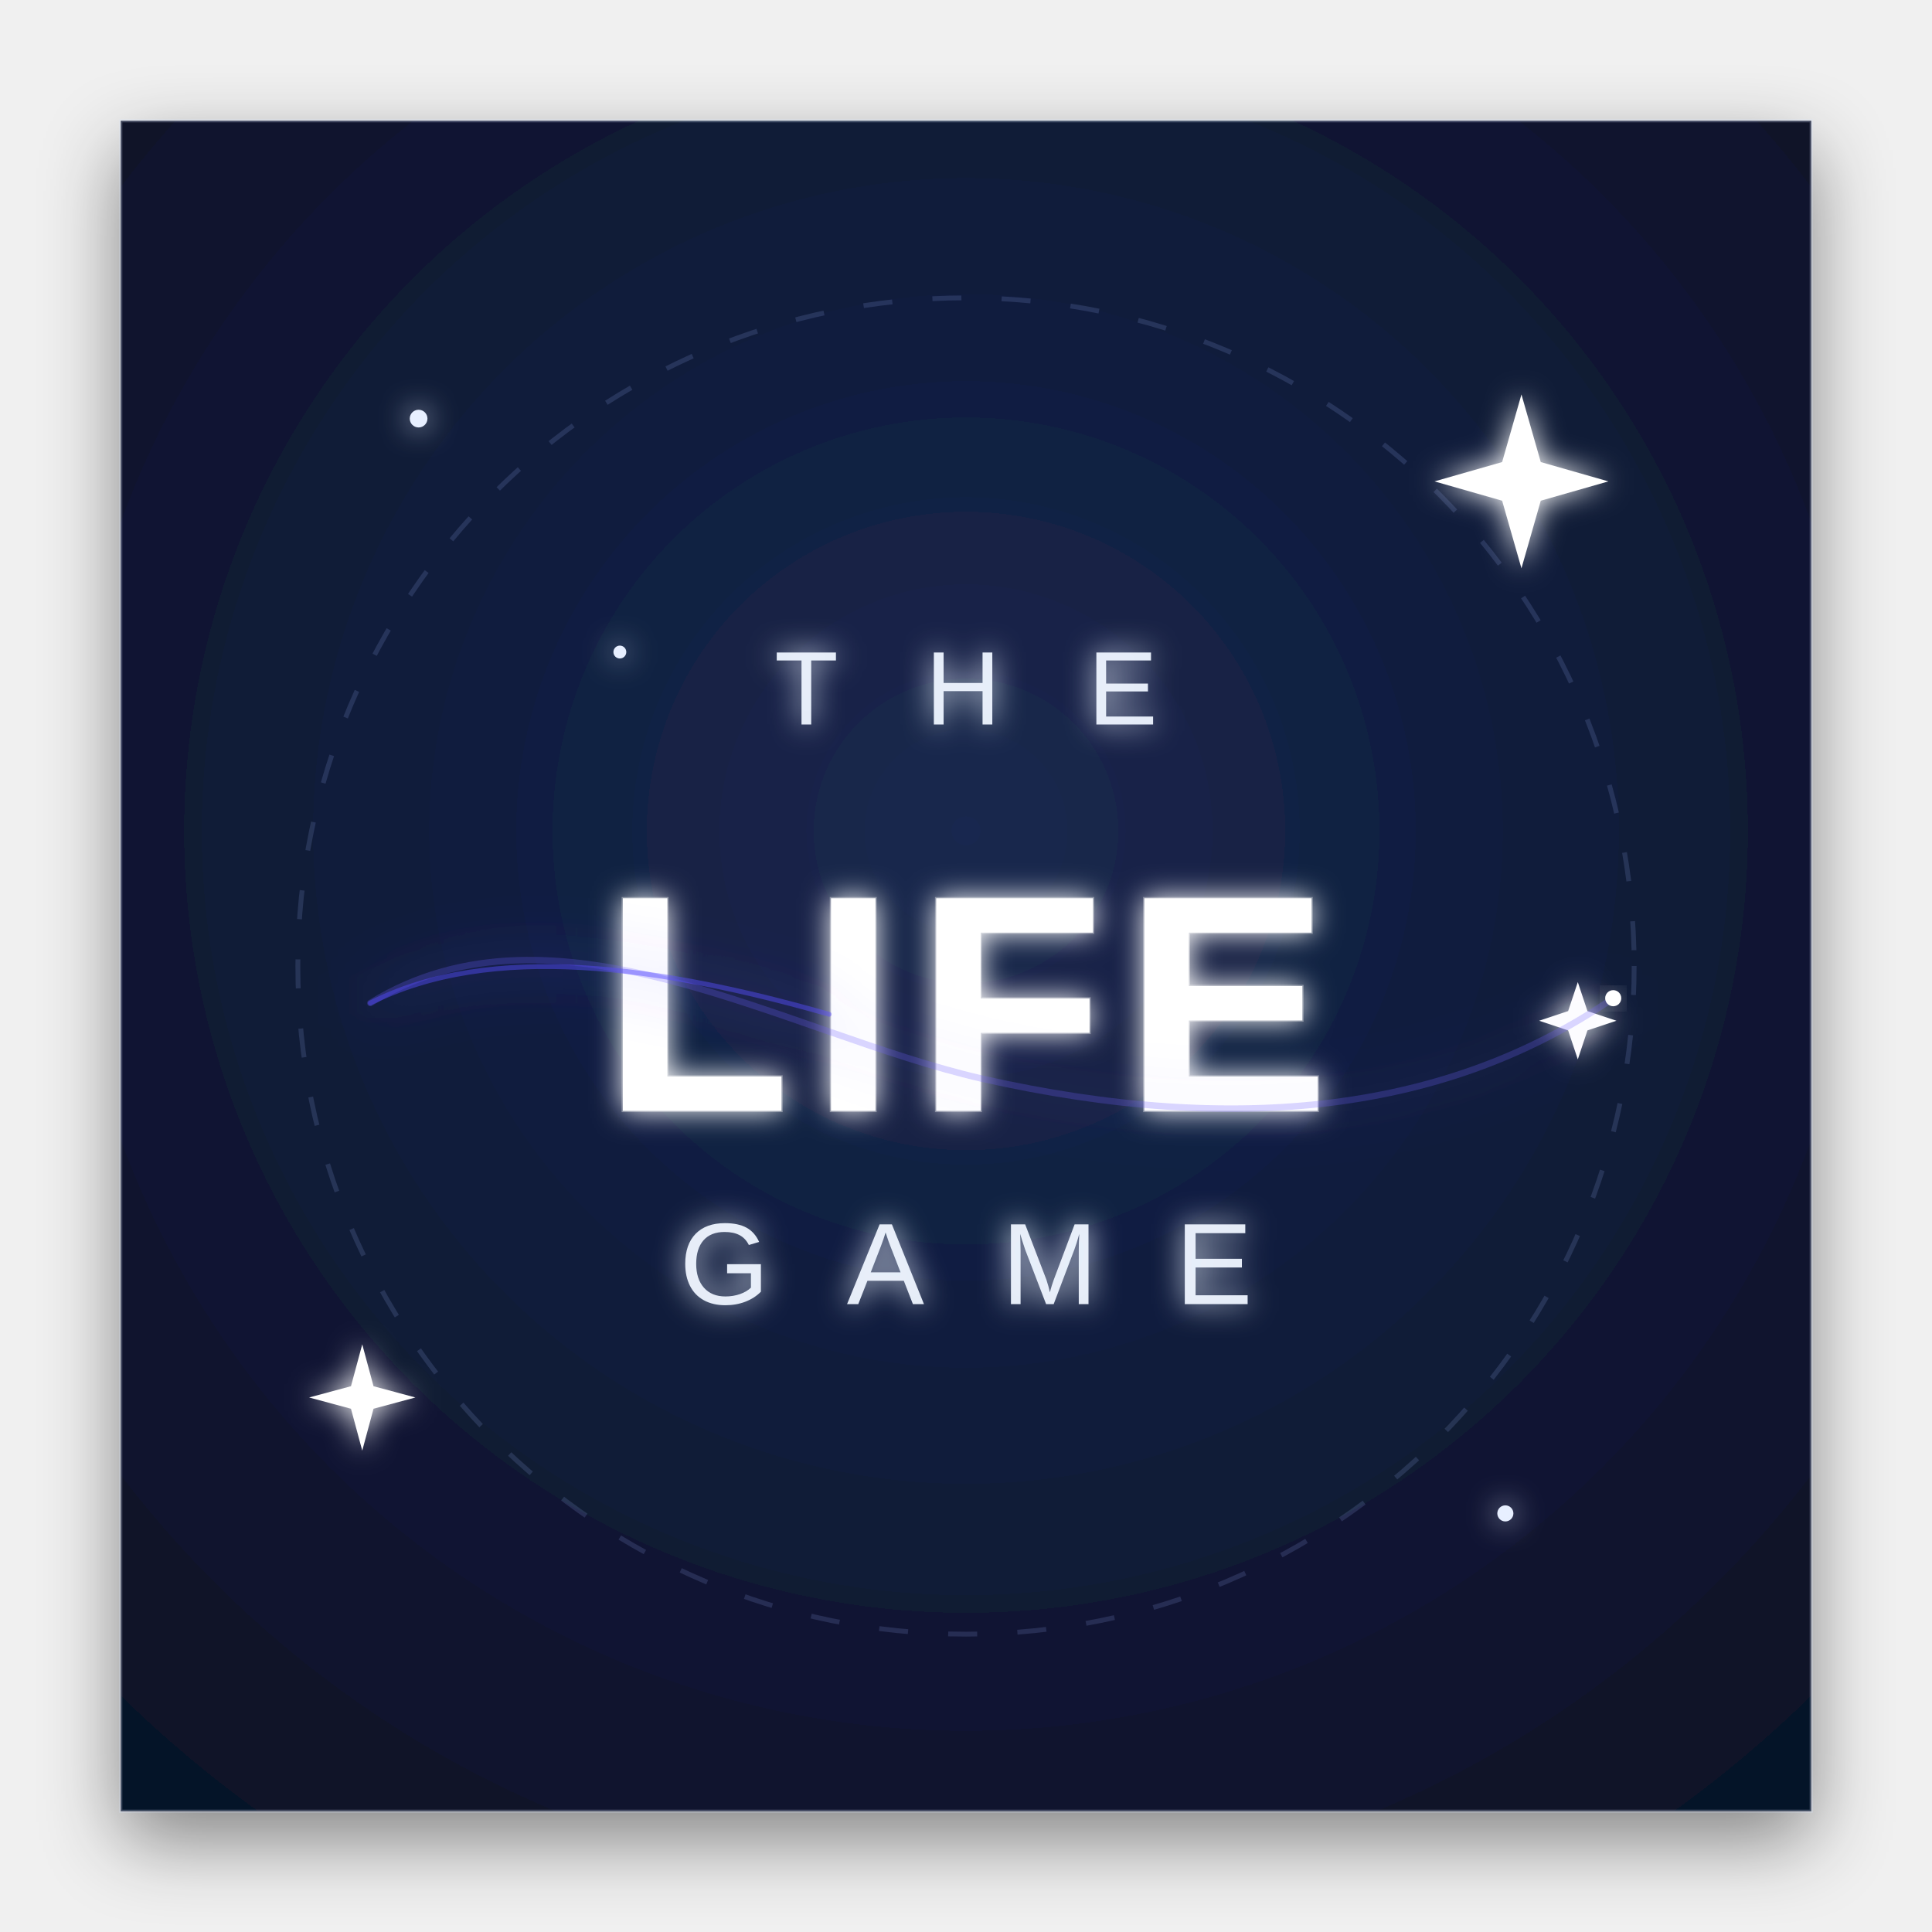
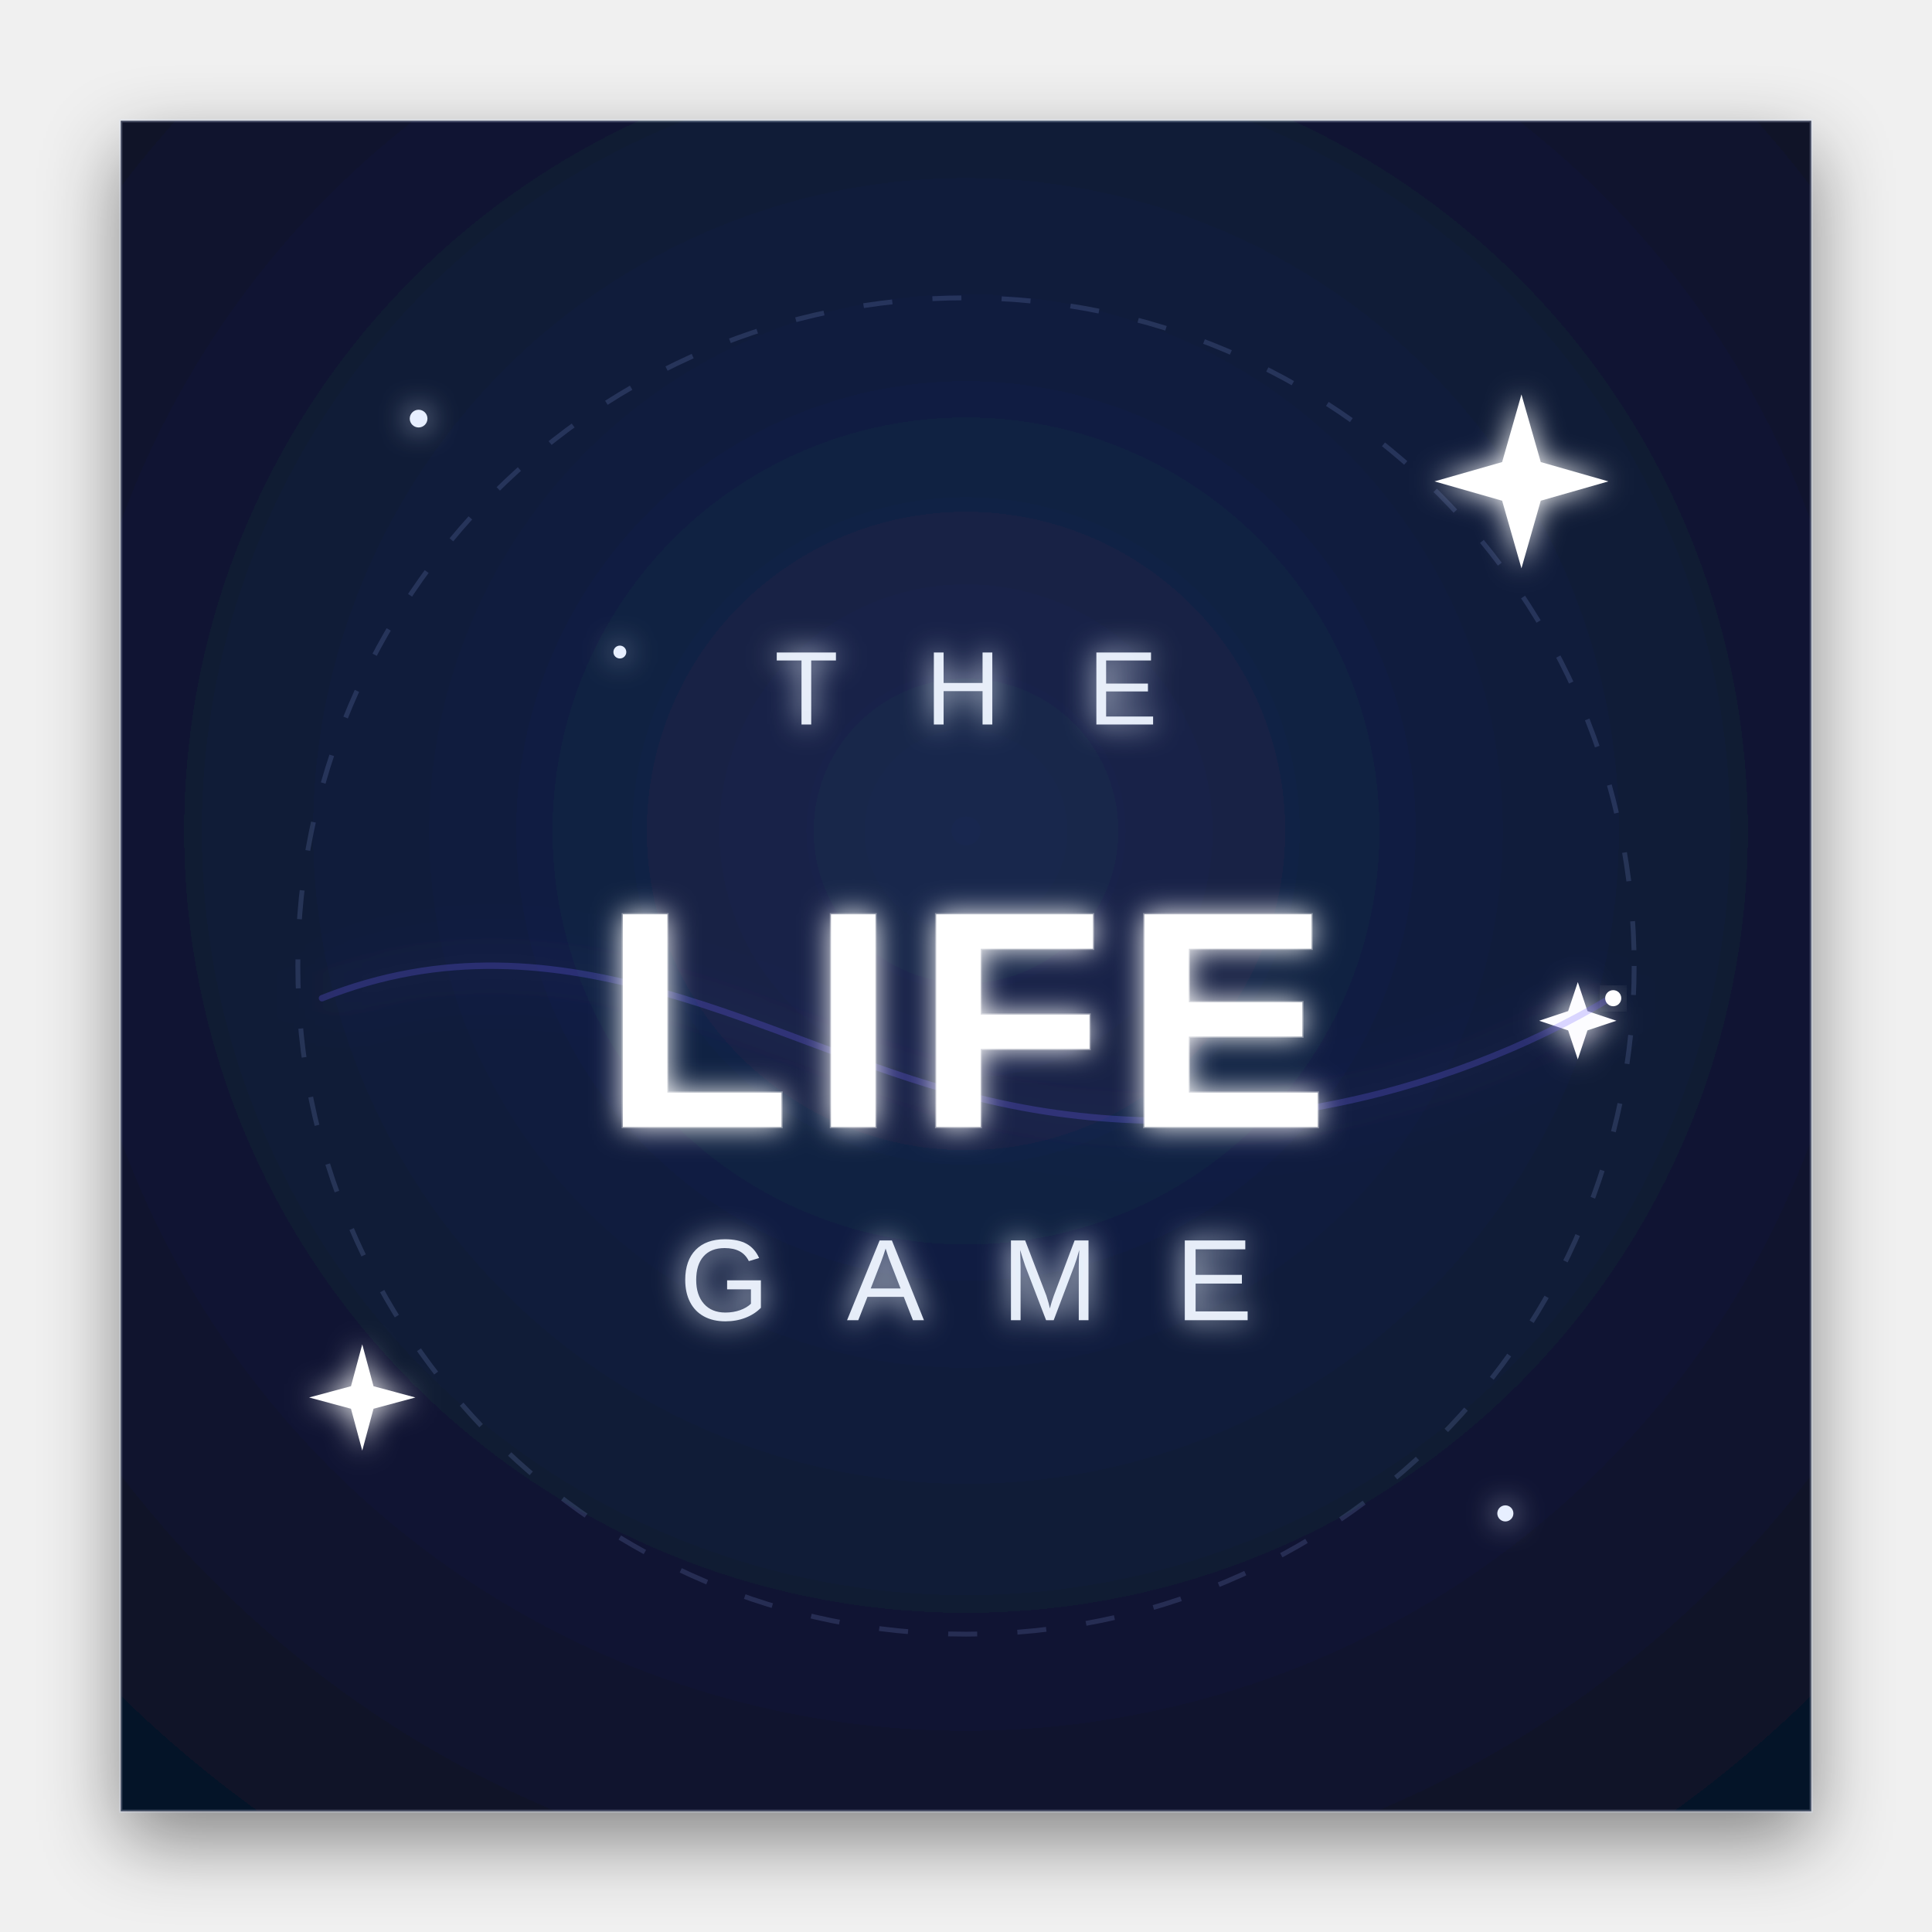
<svg xmlns="http://www.w3.org/2000/svg" width="1200" height="1200" viewBox="0 0 1200 1200" fill="none">
  <defs>
    <radialGradient id="bg" cx="50%" cy="42%" r="75%">
      <stop offset="0%" stop-color="#17233f" />
      <stop offset="55%" stop-color="#0b1327" />
      <stop offset="100%" stop-color="#060912" />
    </radialGradient>
    <linearGradient id="cornerGlow" x1="0" y1="1200" x2="1200" y2="0">
      <stop offset="0%" stop-color="#5f3bff" stop-opacity="0.35" />
      <stop offset="45%" stop-color="#1c55ff" stop-opacity="0.08" />
      <stop offset="100%" stop-color="#ffffff" stop-opacity="0.05" />
    </linearGradient>
    <linearGradient id="letter" x1="0" y1="430" x2="0" y2="720">
      <stop offset="0%" stop-color="#ffffff" />
      <stop offset="46%" stop-color="#eef5ff" />
      <stop offset="100%" stop-color="#9fb8ff" />
    </linearGradient>
    <linearGradient id="orbit" x1="245" y1="610" x2="960" y2="685">
      <stop offset="0%" stop-color="#6d5cff" stop-opacity="0.25" />
      <stop offset="35%" stop-color="#dce8ff" stop-opacity="0.95" />
      <stop offset="70%" stop-color="#8098ff" stop-opacity="0.75" />
      <stop offset="100%" stop-color="#ffffff" stop-opacity="0.95" />
    </linearGradient>
    <filter id="softGlow" x="-30%" y="-30%" width="160%" height="160%">
      <feGaussianBlur stdDeviation="9" result="blur" />
      <feMerge>
        <feMergeNode in="blur" />
        <feMergeNode in="SourceGraphic" />
      </feMerge>
    </filter>
    <filter id="bigGlow" x="-50%" y="-50%" width="200%" height="200%">
      <feGaussianBlur stdDeviation="18" result="blur" />
      <feMerge>
        <feMergeNode in="blur" />
        <feMergeNode in="SourceGraphic" />
      </feMerge>
    </filter>
    <filter id="shadow" x="-20%" y="-20%" width="140%" height="140%">
      <feDropShadow dx="0" dy="18" stdDeviation="24" flood-color="#000000" flood-opacity="0.45" />
    </filter>
  </defs>
  <rect x="75" y="75" width="1050" height="1050" fill="url(#bg)" filter="url(#shadow)" />
  <rect x="75" y="75" width="1050" height="1050" fill="url(#cornerGlow)" />
  <rect x="75" y="75" width="1050" height="1050" stroke="#d9e5ff" stroke-opacity="0.24" stroke-width="2" />
  <circle cx="600" cy="600" r="415" stroke="#9eb4ff" stroke-opacity="0.16" stroke-width="3" stroke-dasharray="18 25" />
  <g filter="url(#softGlow)">
    <path d="M945 245 L957 287 L999 299 L957 311 L945 353 L933 311 L891 299 L933 287 Z" fill="#ffffff" />
    <path d="M225 835 L232 861 L258 868 L232 875 L225 901 L218 875 L192 868 L218 861 Z" fill="#ffffff" />
    <path d="M980 610 L986 628 L1004 634 L986 640 L980 658 L974 640 L956 634 L974 628 Z" fill="#ffffff" />
    <circle cx="260" cy="260" r="5.5" fill="#e7efff" />
    <circle cx="385" cy="405" r="4" fill="#e7efff" />
    <circle cx="935" cy="940" r="5" fill="#e7efff" />
  </g>
+   <g filter="url(#bigGlow)">
+     <path d="M200 620 C350 560 480 650 600 680 C750 720 900 680 1000 620" stroke="url(#orbit)" stroke-width="4" stroke-linecap="round" fill="none" />
+   </g>
  <g text-anchor="middle" font-family="Montserrat, Avenir Next, Arial, sans-serif" filter="url(#softGlow)">
    <text x="600" y="450" font-size="65" letter-spacing="54" fill="#edf4ff" opacity="0.95">THE</text>
-     <text x="600" y="690" font-size="192" font-weight="800" letter-spacing="12" fill="url(#letter)" stroke="#ffffff" stroke-opacity="0.35" stroke-width="1.5">LIFE</text>
-     <text x="600" y="810" font-size="72" letter-spacing="48" fill="#edf4ff" opacity="0.95">GAME</text>
-   </g>
-   <g filter="url(#bigGlow)">
-     <path d="M230 623 C345 552 488 642 610 670 C770 706 900 690 1002 620" stroke="url(#orbit)" stroke-width="4" stroke-linecap="round" fill="none" />
-     <path d="M230 623 C305 585 410 600 515 630" stroke="#584cff" stroke-opacity="0.45" stroke-width="3" stroke-linecap="round" fill="none" />
+     <text x="600" y="700" font-size="192" font-weight="800" letter-spacing="12" fill="url(#letter)" stroke="#ffffff" stroke-opacity="0.35" stroke-width="1.5">LIFE</text>
+     <text x="600" y="820" font-size="72" letter-spacing="48" fill="#edf4ff" opacity="0.95">GAME</text>
  </g>
  <circle cx="1002" cy="620" r="5" fill="#ffffff" filter="url(#softGlow)" />
</svg>
